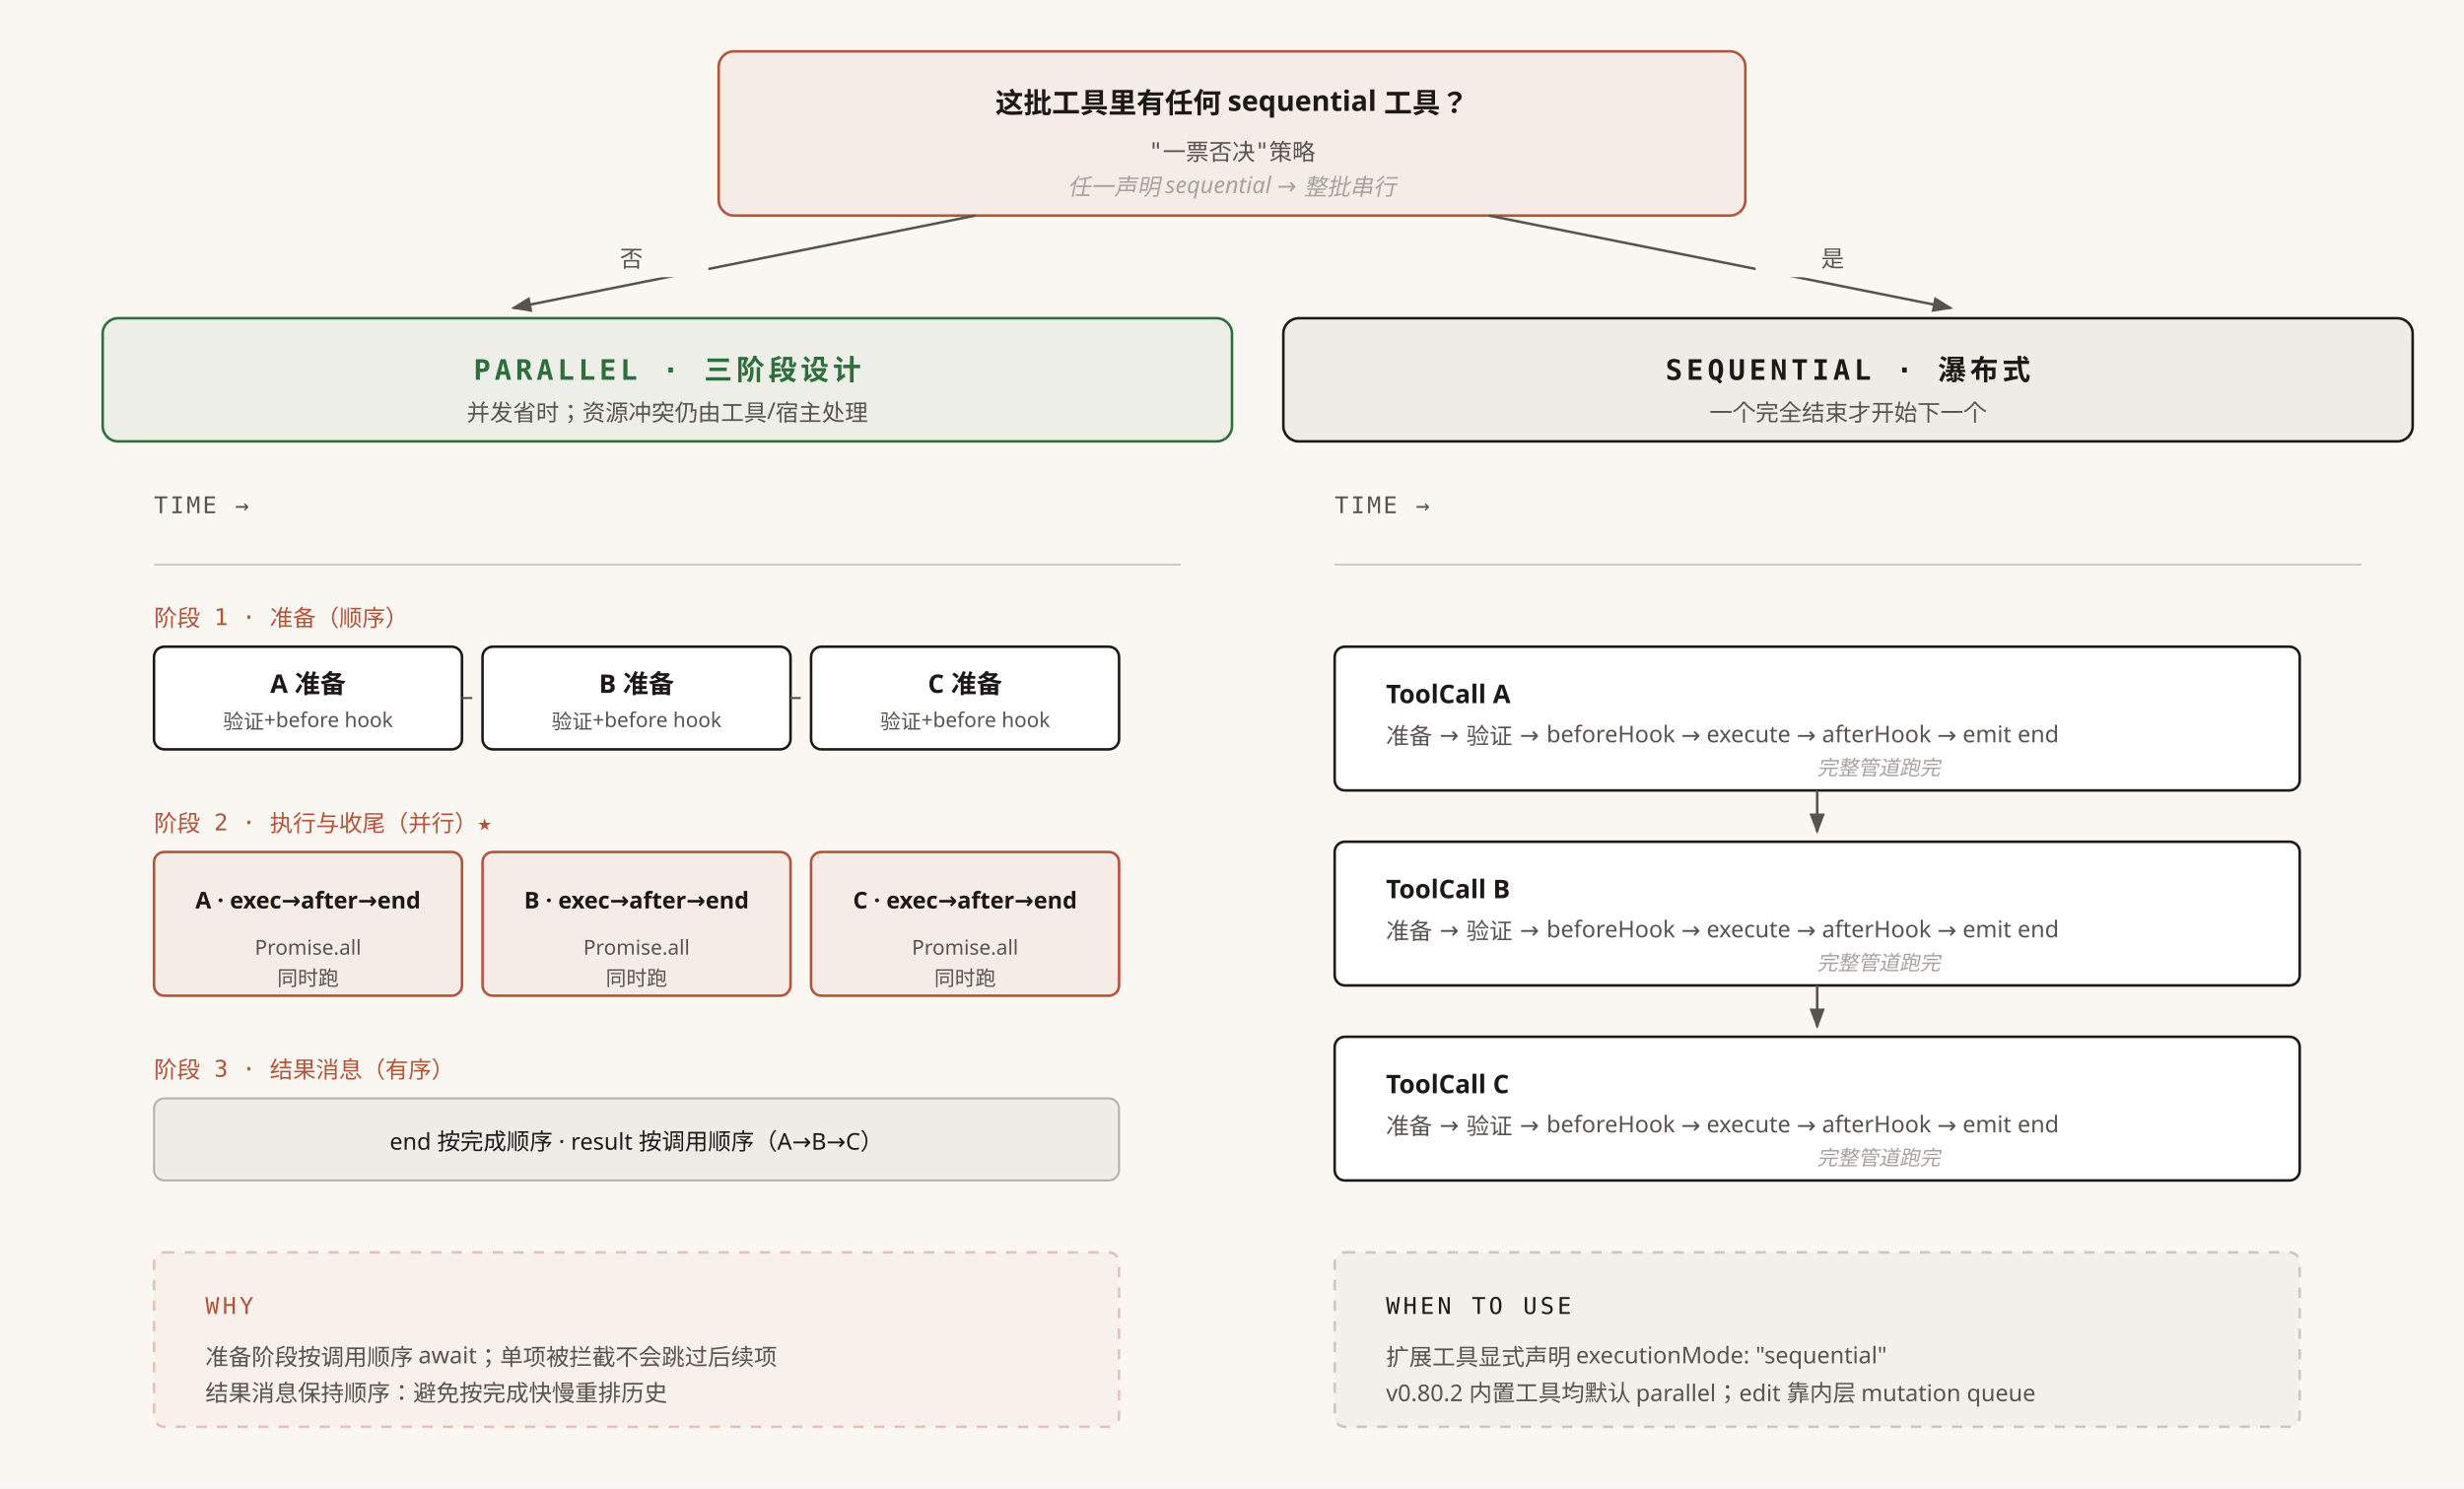
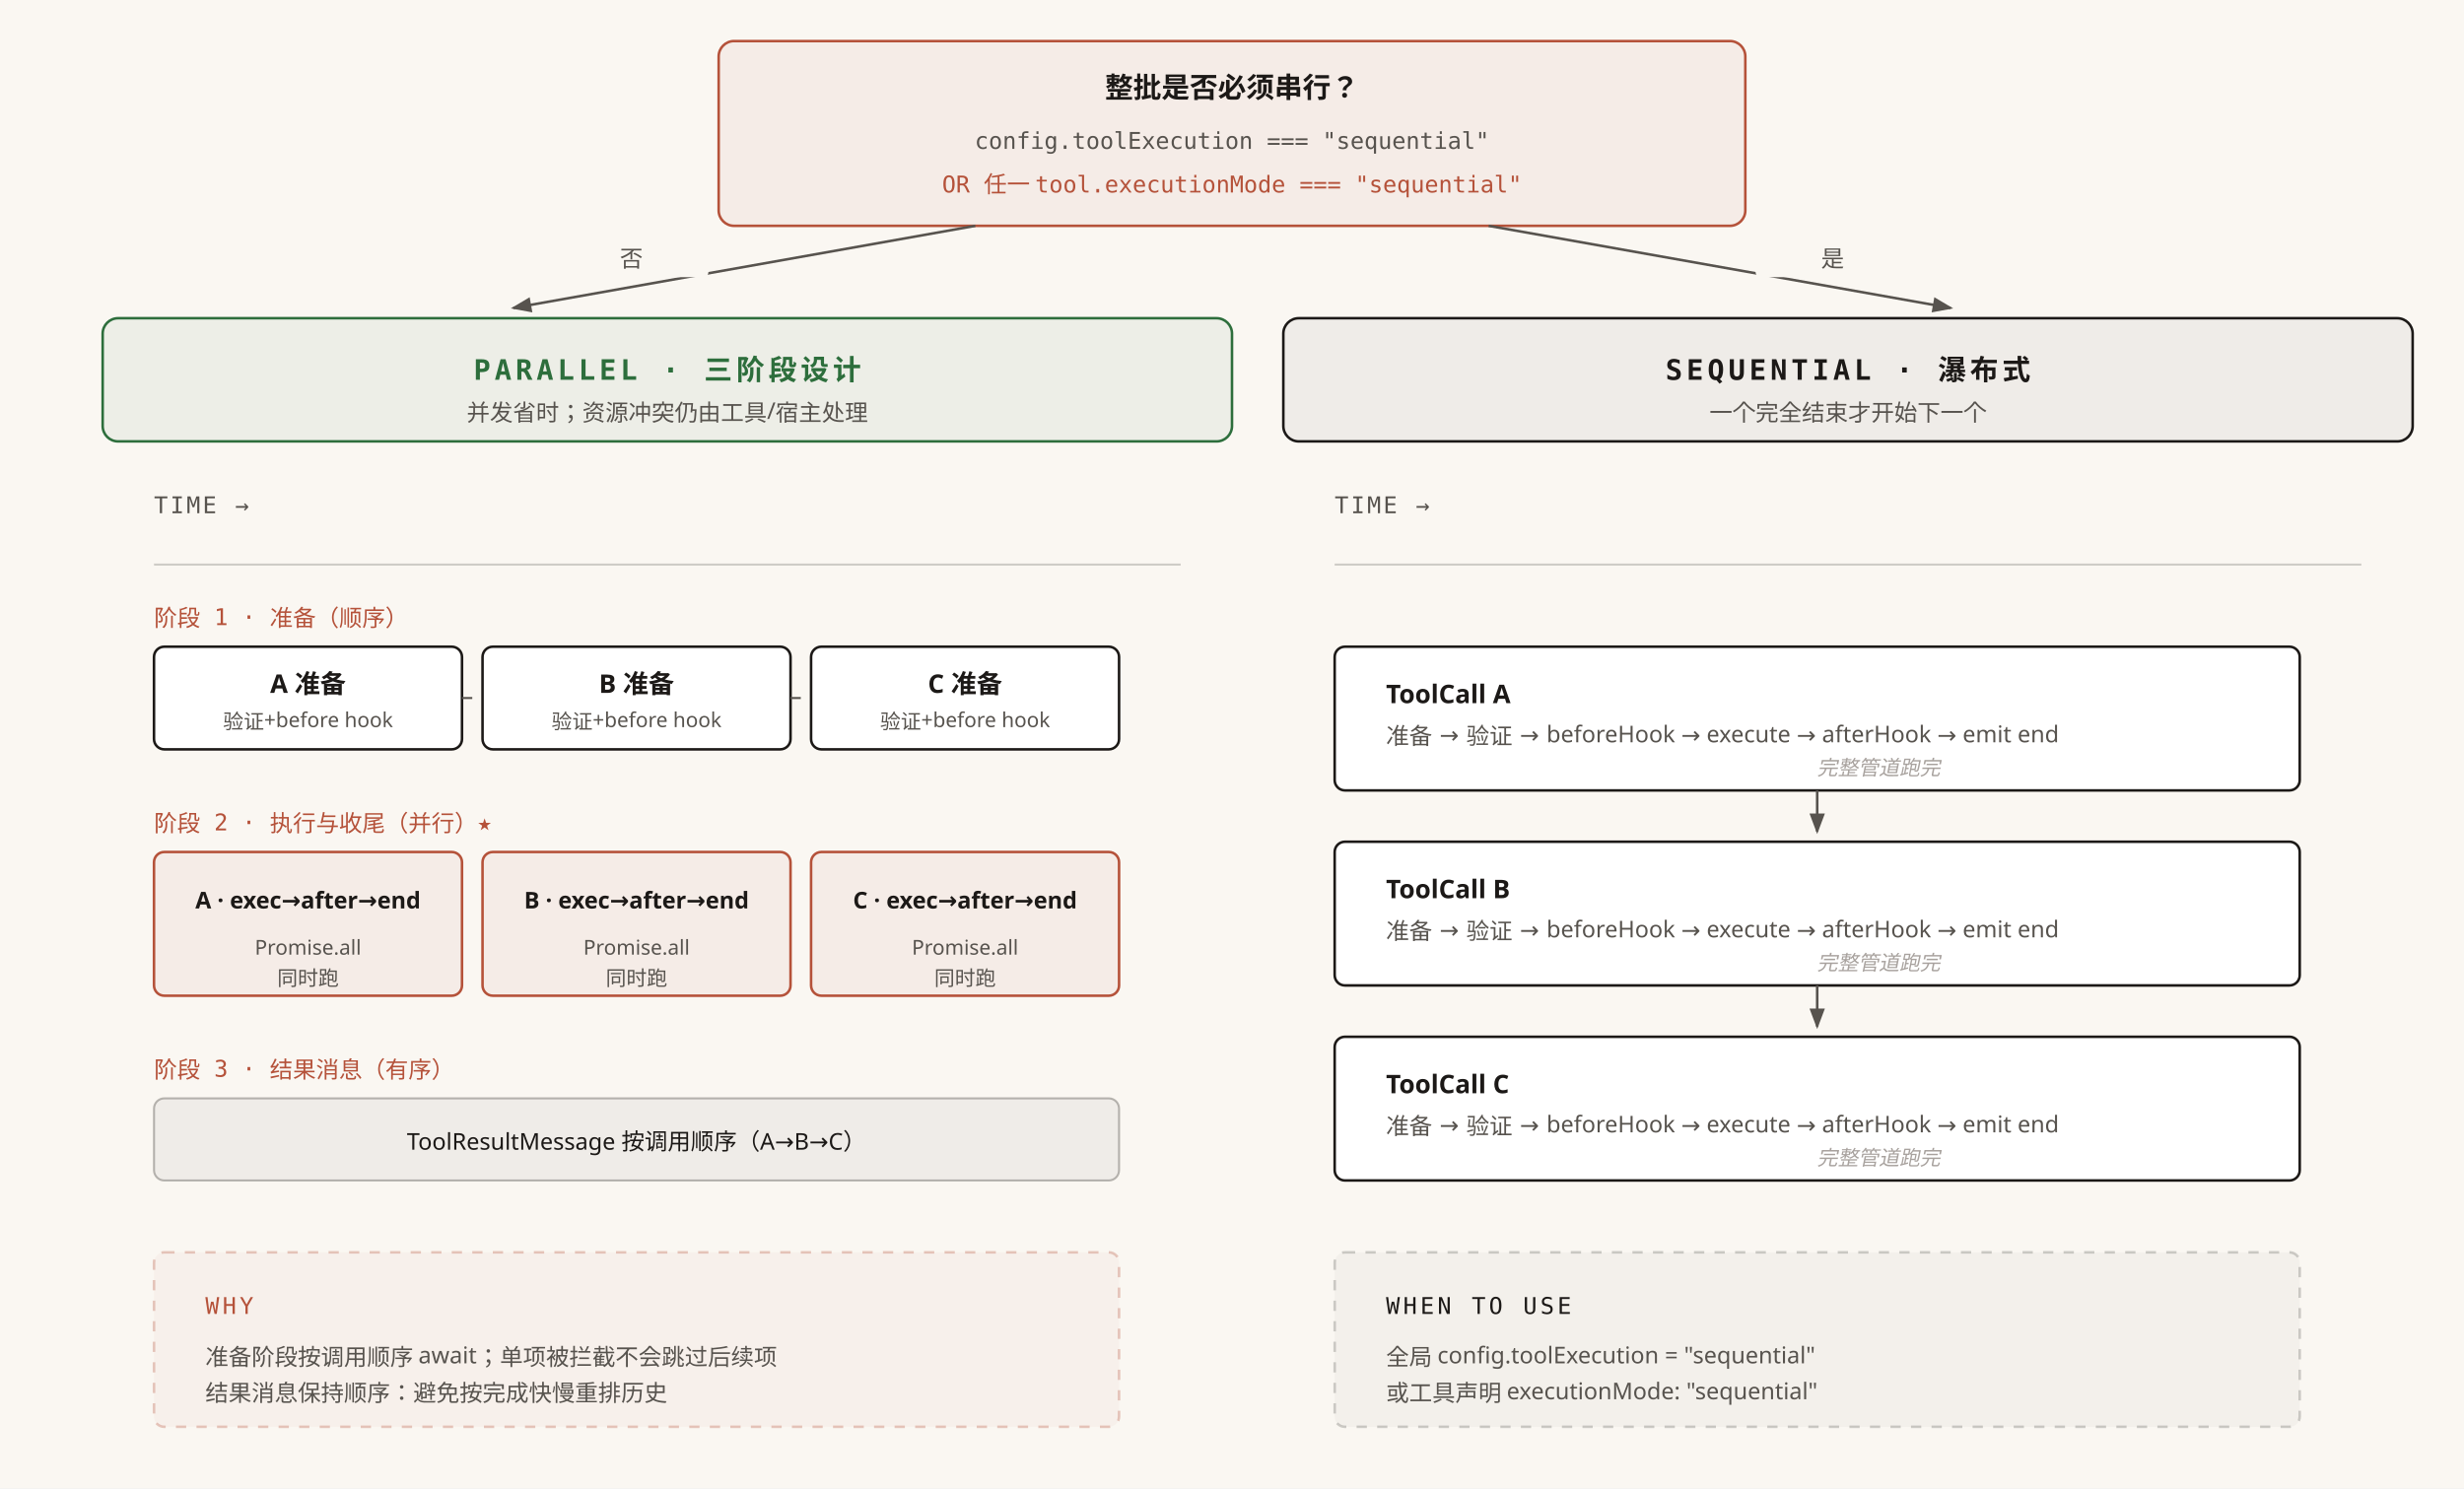
<svg xmlns="http://www.w3.org/2000/svg" viewBox="0 0 960 580">
  <defs>
    <marker id="arrow" markerWidth="8" markerHeight="6" refX="7" refY="3" orient="auto">
      <polygon points="0 0, 8 3, 0 6" fill="#57534e" />
    </marker>
  </defs>
  <rect width="960" height="580" fill="#faf7f2" />
-   <rect x="280" y="20" width="400" height="64" rx="6" fill="rgba(181,82,58,0.06)" stroke="#b5523a" stroke-width="1" />
-   <text x="480" y="44" fill="#1c1917" font-size="11" font-weight="600" font-family="'Geist', sans-serif" text-anchor="middle">这批工具里有任何 sequential 工具？</text>
-   <text x="480" y="62" fill="#57534e" font-size="9" font-family="'Geist Mono', monospace" text-anchor="middle">"一票否决"策略</text>
-   <text x="480" y="76" fill="#a8a29e" font-size="9" font-family="'Geist', sans-serif" text-anchor="middle" font-style="italic">任一声明 sequential → 整批串行</text>
-   <line x1="380" y1="84" x2="200" y2="120" stroke="#57534e" stroke-width="1" marker-end="url(#arrow)" />
+   <rect x="280" y="16" width="400" height="72" rx="6" fill="rgba(181,82,58,0.06)" stroke="#b5523a" stroke-width="1" />
+   <text x="480" y="38" fill="#1c1917" font-size="11" font-weight="600" font-family="'Geist', sans-serif" text-anchor="middle">整批是否必须串行？</text>
+   <text x="480" y="58" fill="#57534e" font-size="9" font-family="'Geist Mono', monospace" text-anchor="middle">config.toolExecution === "sequential"</text>
+   <text x="480" y="75" fill="#b5523a" font-size="9" font-family="'Geist Mono', monospace" text-anchor="middle">OR 任一 tool.executionMode === "sequential"</text>
+   <line x1="380" y1="88" x2="200" y2="120" stroke="#57534e" stroke-width="1" marker-end="url(#arrow)" />
  <rect x="216" y="92" width="60" height="16" rx="2" fill="#faf7f2" />
  <text x="246" y="104" fill="#57534e" font-size="9" font-family="'Geist Mono', monospace" text-anchor="middle">否</text>
-   <line x1="580" y1="84" x2="760" y2="120" stroke="#57534e" stroke-width="1" marker-end="url(#arrow)" />
+   <line x1="580" y1="88" x2="760" y2="120" stroke="#57534e" stroke-width="1" marker-end="url(#arrow)" />
  <rect x="684" y="92" width="60" height="16" rx="2" fill="#faf7f2" />
  <text x="714" y="104" fill="#57534e" font-size="9" font-family="'Geist Mono', monospace" text-anchor="middle">是</text>
  <rect x="40" y="124" width="440" height="48" rx="6" fill="rgba(45,110,60,0.06)" stroke="#2d6e3c" stroke-width="1" />
  <text x="260" y="148" fill="#2d6e3c" font-size="11" font-weight="600" font-family="'Geist Mono', monospace" text-anchor="middle" letter-spacing="0.14em">PARALLEL · 三阶段设计</text>
  <text x="260" y="164" fill="#57534e" font-size="9" font-family="'Geist', sans-serif" text-anchor="middle">并发省时；资源冲突仍由工具/宿主处理</text>
  <text x="60" y="200" fill="#57534e" font-size="9" font-family="'Geist Mono', monospace" letter-spacing="0.10em">TIME →</text>
  <line x1="60" y1="220" x2="460" y2="220" stroke="rgba(28,25,23,0.20)" stroke-width="0.8" />
  <text x="60" y="244" fill="#b5523a" font-size="9" font-family="'Geist Mono', monospace">阶段 1 · 准备（顺序）</text>
  <g>
    <rect x="60" y="252" width="120" height="40" rx="4" fill="#ffffff" stroke="#1c1917" stroke-width="1" />
    <text x="120" y="270" fill="#1c1917" font-size="10" font-weight="600" font-family="'Geist', sans-serif" text-anchor="middle">A 准备</text>
    <text x="120" y="284" fill="#57534e" font-size="8" font-family="'Geist', sans-serif" text-anchor="middle">验证+before hook</text>
  </g>
  <line x1="180" y1="272" x2="184" y2="272" stroke="#57534e" stroke-width="0.8" />
  <g>
    <rect x="188" y="252" width="120" height="40" rx="4" fill="#ffffff" stroke="#1c1917" stroke-width="1" />
    <text x="248" y="270" fill="#1c1917" font-size="10" font-weight="600" font-family="'Geist', sans-serif" text-anchor="middle">B 准备</text>
    <text x="248" y="284" fill="#57534e" font-size="8" font-family="'Geist', sans-serif" text-anchor="middle">验证+before hook</text>
  </g>
  <line x1="308" y1="272" x2="312" y2="272" stroke="#57534e" stroke-width="0.8" />
  <g>
    <rect x="316" y="252" width="120" height="40" rx="4" fill="#ffffff" stroke="#1c1917" stroke-width="1" />
    <text x="376" y="270" fill="#1c1917" font-size="10" font-weight="600" font-family="'Geist', sans-serif" text-anchor="middle">C 准备</text>
    <text x="376" y="284" fill="#57534e" font-size="8" font-family="'Geist', sans-serif" text-anchor="middle">验证+before hook</text>
  </g>
  <text x="60" y="324" fill="#b5523a" font-size="9" font-family="'Geist Mono', monospace">阶段 2 · 执行与收尾（并行）★</text>
  <g>
    <rect x="60" y="332" width="120" height="56" rx="4" fill="rgba(181,82,58,0.06)" stroke="#b5523a" stroke-width="1" />
    <text x="120" y="354" fill="#1c1917" font-size="9" font-weight="600" font-family="'Geist', sans-serif" text-anchor="middle">A · exec→after→end</text>
    <text x="120" y="372" fill="#57534e" font-size="8" font-family="'Geist', sans-serif" text-anchor="middle">Promise.all</text>
    <text x="120" y="384" fill="#57534e" font-size="8" font-family="'Geist', sans-serif" text-anchor="middle">同时跑</text>
  </g>
  <g>
    <rect x="188" y="332" width="120" height="56" rx="4" fill="rgba(181,82,58,0.06)" stroke="#b5523a" stroke-width="1" />
    <text x="248" y="354" fill="#1c1917" font-size="9" font-weight="600" font-family="'Geist', sans-serif" text-anchor="middle">B · exec→after→end</text>
    <text x="248" y="372" fill="#57534e" font-size="8" font-family="'Geist', sans-serif" text-anchor="middle">Promise.all</text>
    <text x="248" y="384" fill="#57534e" font-size="8" font-family="'Geist', sans-serif" text-anchor="middle">同时跑</text>
  </g>
  <g>
    <rect x="316" y="332" width="120" height="56" rx="4" fill="rgba(181,82,58,0.06)" stroke="#b5523a" stroke-width="1" />
    <text x="376" y="354" fill="#1c1917" font-size="9" font-weight="600" font-family="'Geist', sans-serif" text-anchor="middle">C · exec→after→end</text>
    <text x="376" y="372" fill="#57534e" font-size="8" font-family="'Geist', sans-serif" text-anchor="middle">Promise.all</text>
    <text x="376" y="384" fill="#57534e" font-size="8" font-family="'Geist', sans-serif" text-anchor="middle">同时跑</text>
  </g>
  <text x="60" y="420" fill="#b5523a" font-size="9" font-family="'Geist Mono', monospace">阶段 3 · 结果消息（有序）</text>
  <g>
    <rect x="60" y="428" width="376" height="32" rx="4" fill="rgba(28,25,23,0.05)" stroke="rgba(28,25,23,0.30)" stroke-width="0.8" />
    <text x="248" y="448" fill="#1c1917" font-size="9" font-family="'Geist', sans-serif" text-anchor="middle">
-         end 按完成顺序 · result 按调用顺序（A→B→C）
+         ToolResultMessage 按调用顺序（A→B→C）
      </text>
  </g>
  <rect x="60" y="488" width="376" height="68" rx="4" fill="rgba(181,82,58,0.04)" stroke="rgba(181,82,58,0.30)" stroke-width="1" stroke-dasharray="4,4" />
  <text x="80" y="512" fill="#b5523a" font-size="9" font-family="'Geist Mono', monospace" letter-spacing="0.14em">WHY</text>
  <text x="80" y="532" fill="#57534e" font-size="9" font-family="'Geist', sans-serif">准备阶段按调用顺序 await；单项被拦截不会跳过后续项</text>
  <text x="80" y="546" fill="#57534e" font-size="9" font-family="'Geist', sans-serif">结果消息保持顺序：避免按完成快慢重排历史</text>
  <rect x="500" y="124" width="440" height="48" rx="6" fill="rgba(28,25,23,0.05)" stroke="#1c1917" stroke-width="1" />
  <text x="720" y="148" fill="#1c1917" font-size="11" font-weight="600" font-family="'Geist Mono', monospace" text-anchor="middle" letter-spacing="0.14em">SEQUENTIAL · 瀑布式</text>
  <text x="720" y="164" fill="#57534e" font-size="9" font-family="'Geist', sans-serif" text-anchor="middle">一个完全结束才开始下一个</text>
  <text x="520" y="200" fill="#57534e" font-size="9" font-family="'Geist Mono', monospace" letter-spacing="0.10em">TIME →</text>
  <line x1="520" y1="220" x2="920" y2="220" stroke="rgba(28,25,23,0.20)" stroke-width="0.8" />
  <g>
    <rect x="520" y="252" width="376" height="56" rx="4" fill="#ffffff" stroke="#1c1917" stroke-width="1" />
    <text x="540" y="274" fill="#1c1917" font-size="10" font-weight="600" font-family="'Geist', sans-serif">ToolCall A</text>
    <text x="540" y="290" fill="#57534e" font-size="9" font-family="'Geist', sans-serif">准备 → 验证 → beforeHook → execute → afterHook → emit end</text>
    <text x="708" y="302" fill="#a8a29e" font-size="8" font-family="'Geist', sans-serif" font-style="italic">完整管道跑完</text>
  </g>
  <line x1="708" y1="308" x2="708" y2="324" stroke="#57534e" stroke-width="1" marker-end="url(#arrow)" />
  <g>
    <rect x="520" y="328" width="376" height="56" rx="4" fill="#ffffff" stroke="#1c1917" stroke-width="1" />
    <text x="540" y="350" fill="#1c1917" font-size="10" font-weight="600" font-family="'Geist', sans-serif">ToolCall B</text>
    <text x="540" y="366" fill="#57534e" font-size="9" font-family="'Geist', sans-serif">准备 → 验证 → beforeHook → execute → afterHook → emit end</text>
    <text x="708" y="378" fill="#a8a29e" font-size="8" font-family="'Geist', sans-serif" font-style="italic">完整管道跑完</text>
  </g>
  <line x1="708" y1="384" x2="708" y2="400" stroke="#57534e" stroke-width="1" marker-end="url(#arrow)" />
  <g>
    <rect x="520" y="404" width="376" height="56" rx="4" fill="#ffffff" stroke="#1c1917" stroke-width="1" />
    <text x="540" y="426" fill="#1c1917" font-size="10" font-weight="600" font-family="'Geist', sans-serif">ToolCall C</text>
    <text x="540" y="442" fill="#57534e" font-size="9" font-family="'Geist', sans-serif">准备 → 验证 → beforeHook → execute → afterHook → emit end</text>
    <text x="708" y="454" fill="#a8a29e" font-size="8" font-family="'Geist', sans-serif" font-style="italic">完整管道跑完</text>
  </g>
  <rect x="520" y="488" width="376" height="68" rx="4" fill="rgba(28,25,23,0.03)" stroke="rgba(28,25,23,0.20)" stroke-width="1" stroke-dasharray="4,4" />
  <text x="540" y="512" fill="#1c1917" font-size="9" font-family="'Geist Mono', monospace" letter-spacing="0.14em">WHEN TO USE</text>
-   <text x="540" y="532" fill="#57534e" font-size="9" font-family="'Geist', sans-serif">扩展工具显式声明 executionMode: "sequential"</text>
-   <text x="540" y="546" fill="#57534e" font-size="9" font-family="'Geist', sans-serif">v0.80.2 内置工具均默认 parallel；edit 靠内层 mutation queue</text>
+   <text x="540" y="532" fill="#57534e" font-size="9" font-family="'Geist', sans-serif">全局 config.toolExecution = "sequential"</text>
+   <text x="540" y="546" fill="#57534e" font-size="9" font-family="'Geist', sans-serif">或工具声明 executionMode: "sequential"</text>
</svg>
